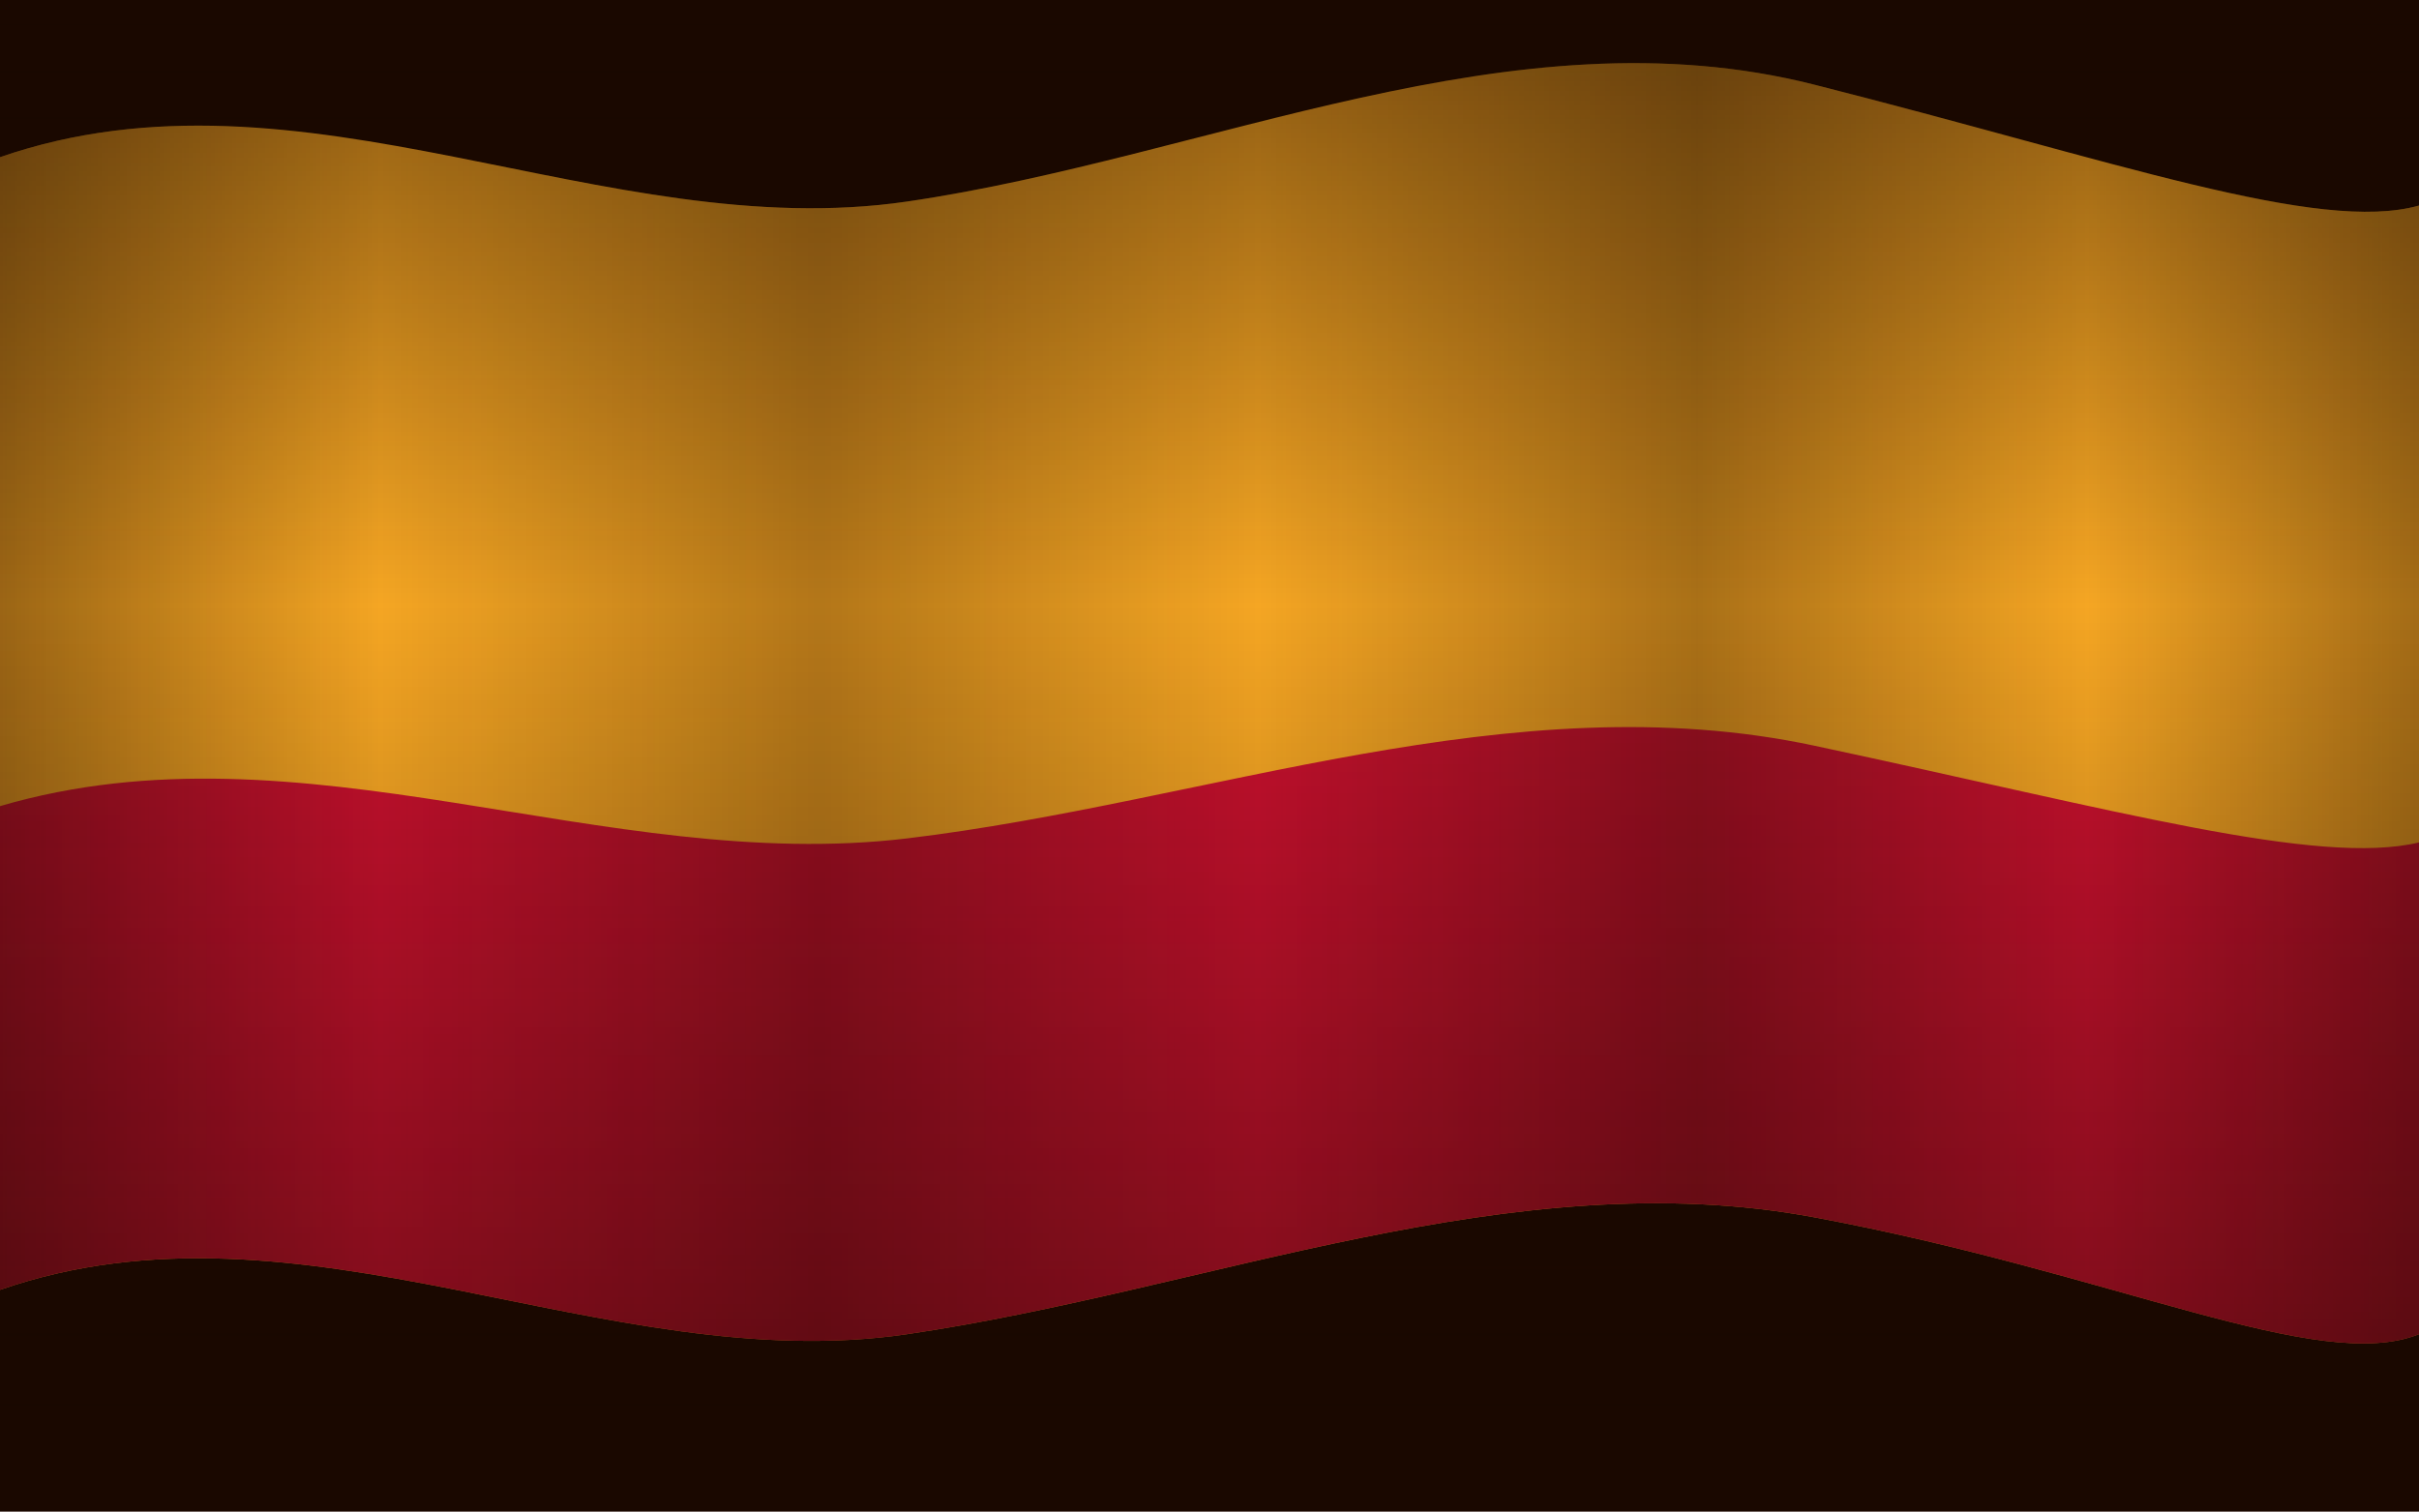
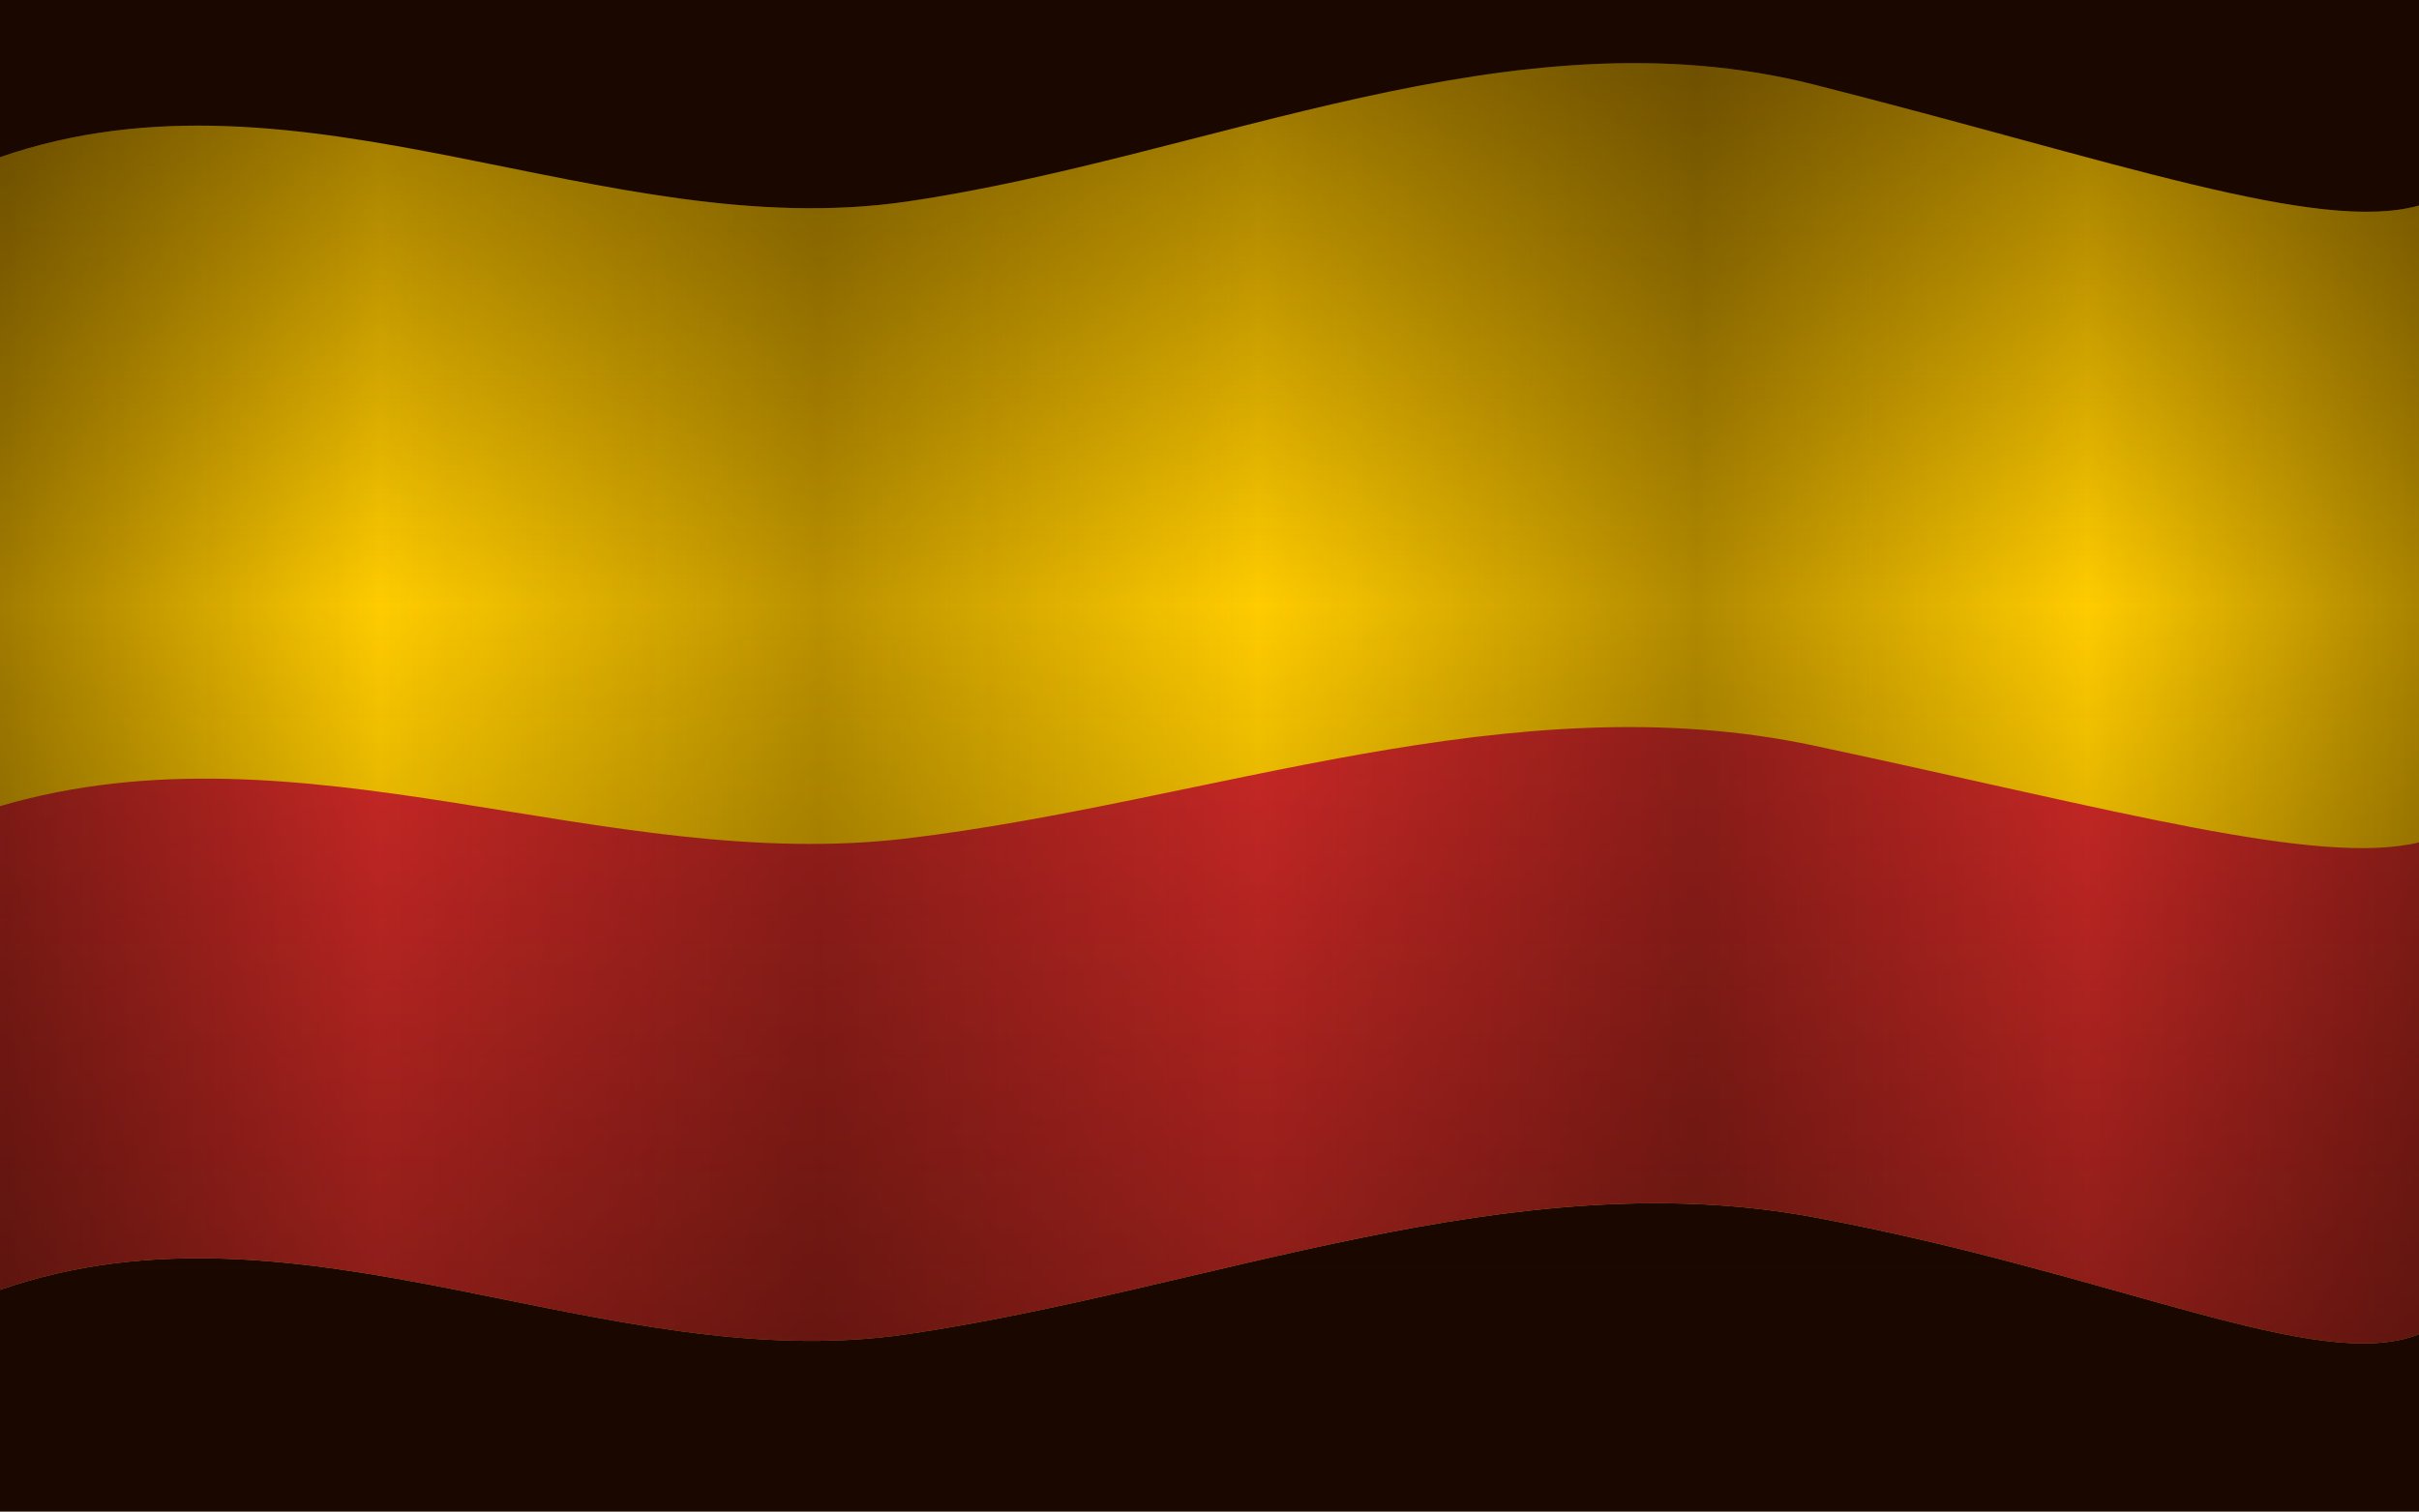
<svg xmlns="http://www.w3.org/2000/svg" viewBox="0 0 1200 750" width="1200" height="750" role="img" aria-label="Karnataka flag waving">
  <defs>
    <linearGradient id="fld" x1="0" y1="0" x2="1" y2="0">
      <stop offset="0" stop-color="#1A0800" stop-opacity="0.42" />
      <stop offset="0.16" stop-color="#1A0800" stop-opacity="0" />
      <stop offset="0.34" stop-color="#1A0800" stop-opacity="0.30" />
      <stop offset="0.52" stop-color="#1A0800" stop-opacity="0" />
      <stop offset="0.70" stop-color="#1A0800" stop-opacity="0.34" />
      <stop offset="0.86" stop-color="#1A0800" stop-opacity="0" />
      <stop offset="1" stop-color="#1A0800" stop-opacity="0.38" />
    </linearGradient>
    <linearGradient id="vig3" x1="0" y1="0" x2="0" y2="1">
      <stop offset="0" stop-color="#1A0800" stop-opacity="0.5" />
      <stop offset="0.4" stop-color="#1A0800" stop-opacity="0" />
      <stop offset="1" stop-color="#1A0800" stop-opacity="0.5" />
    </linearGradient>
    <clipPath id="wave">
      <path d="M0 78c150-52 300 44 450 22s300-96 450-58 250 74 300 60v560c-50 20-150-30-300-58s-300 36-450 58-300-74-450-22z" />
    </clipPath>
  </defs>
  <rect width="1200" height="750" fill="#1A0800" />
  <g clip-path="url(#wave)">
-     <rect width="1200" height="750" fill="#F5A623" />
-     <path d="M0 400c150-44 300 34 450 16s300-78 450-46 250 60 300 48v332H0z" fill="#C8102E" />
+     <rect width="1200" height="750" fill="#FFCC00" />
+     <path d="M0 400c150-44 300 34 450 16s300-78 450-46 250 60 300 48v332H0z" fill="#D42A28" />
    <rect width="1200" height="750" fill="url(#fld)" />
  </g>
  <rect width="1200" height="750" fill="url(#vig3)" />
</svg>
